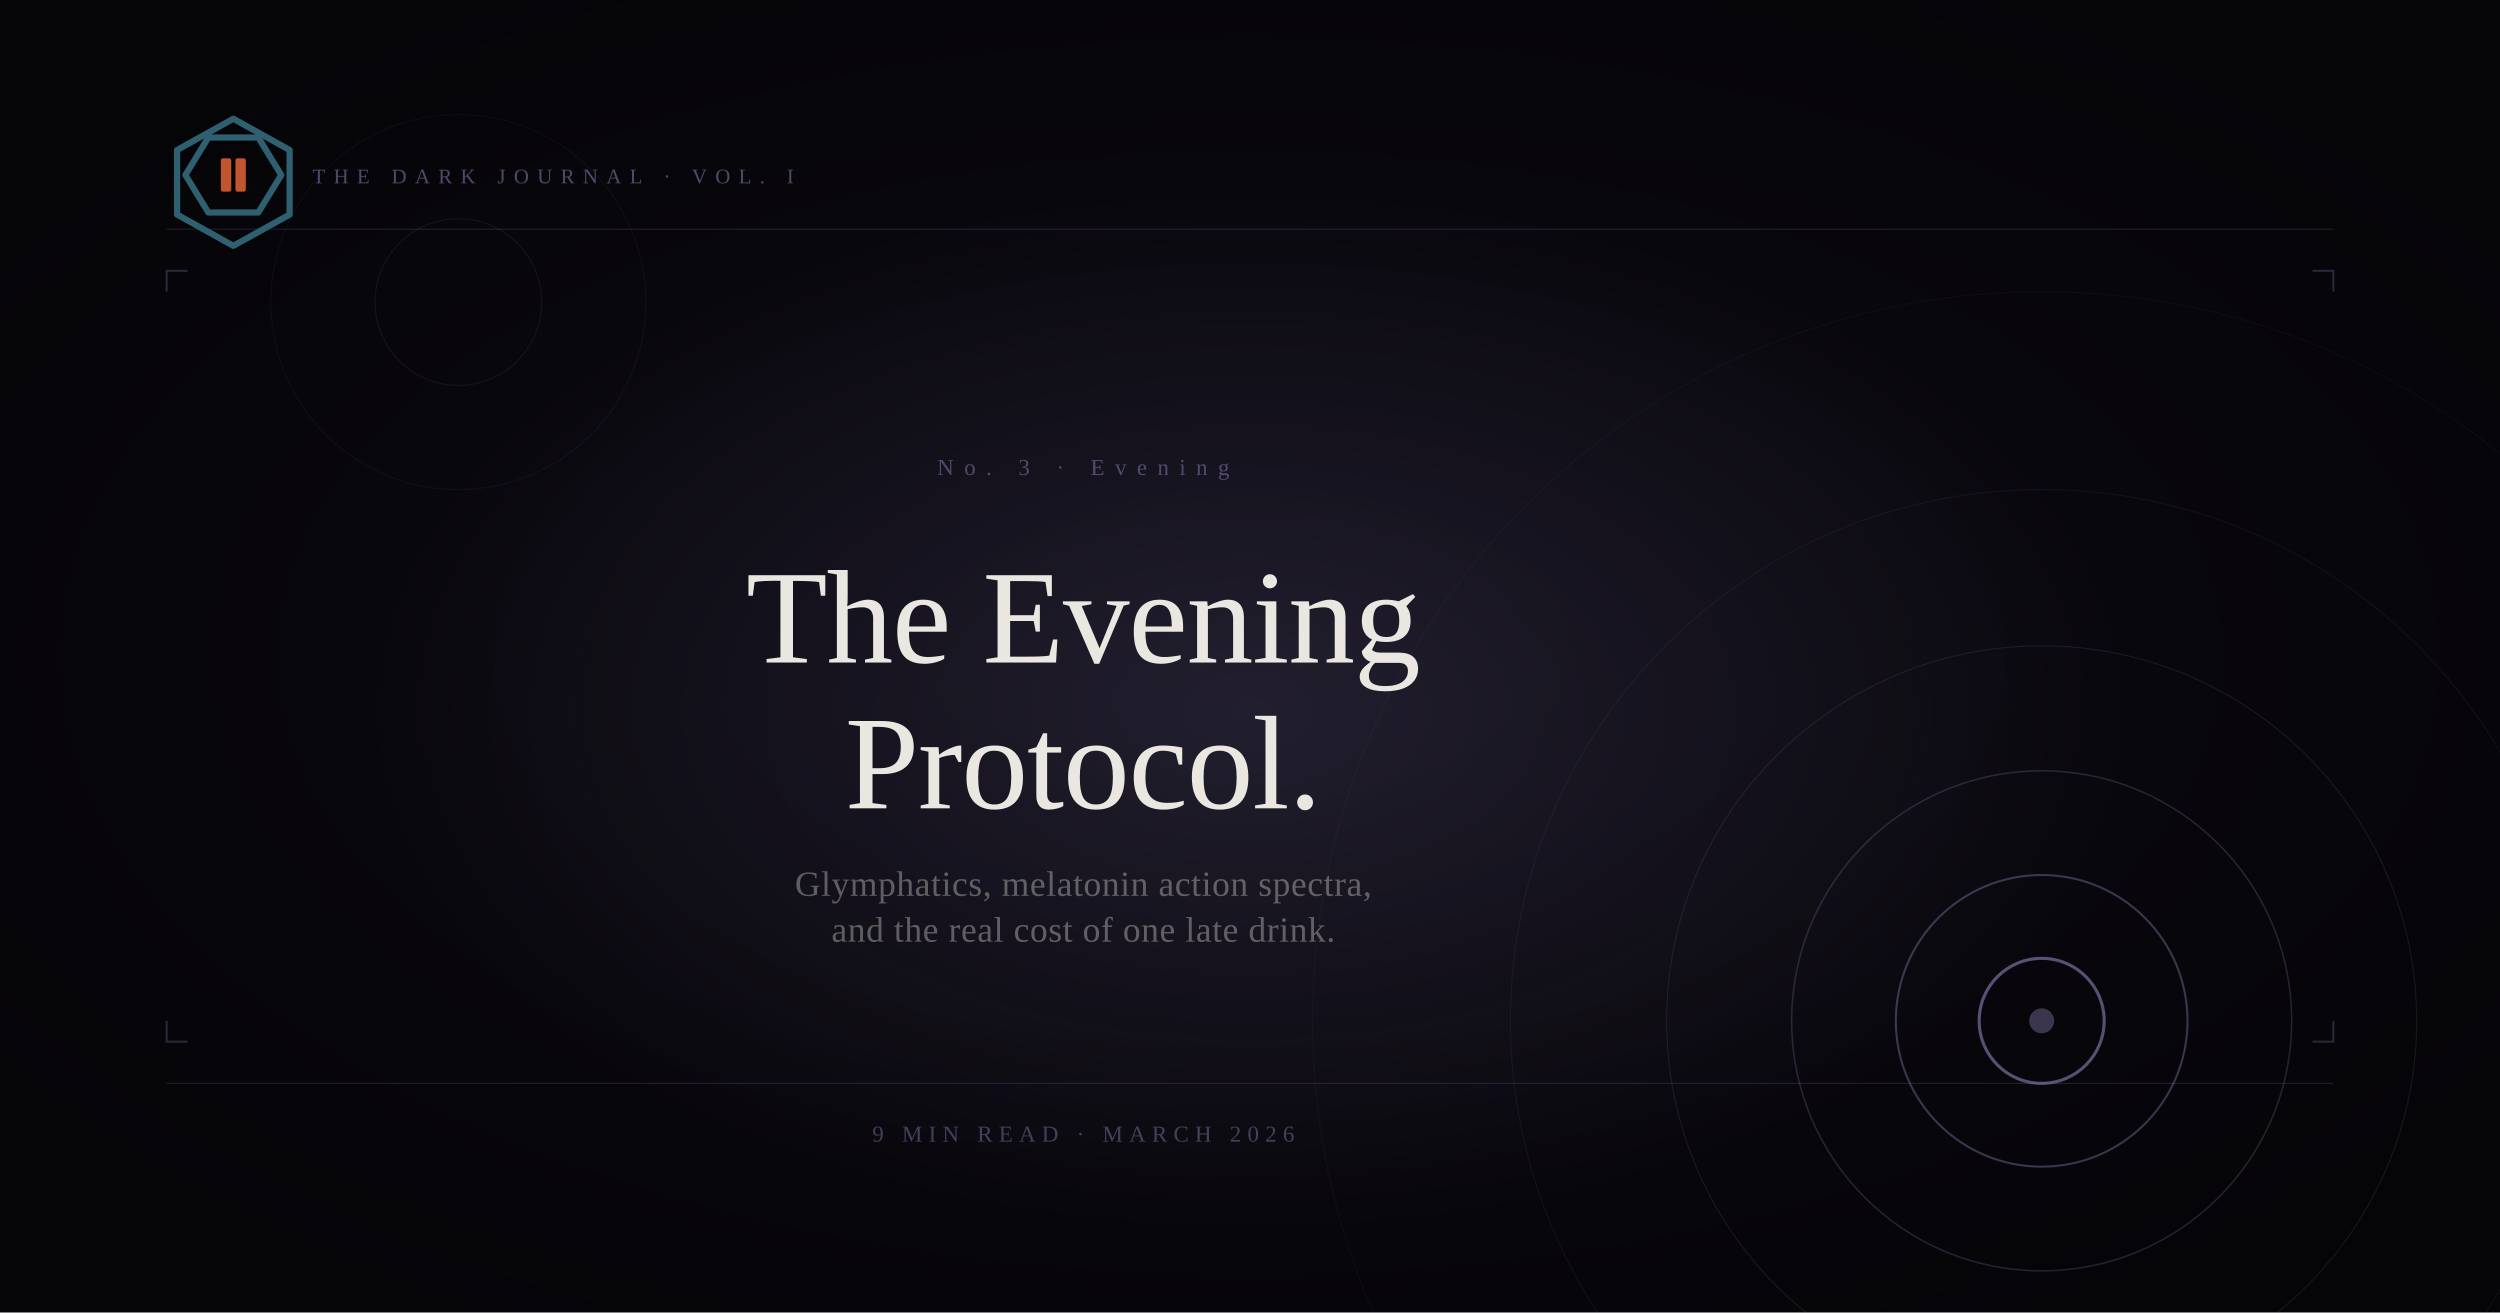
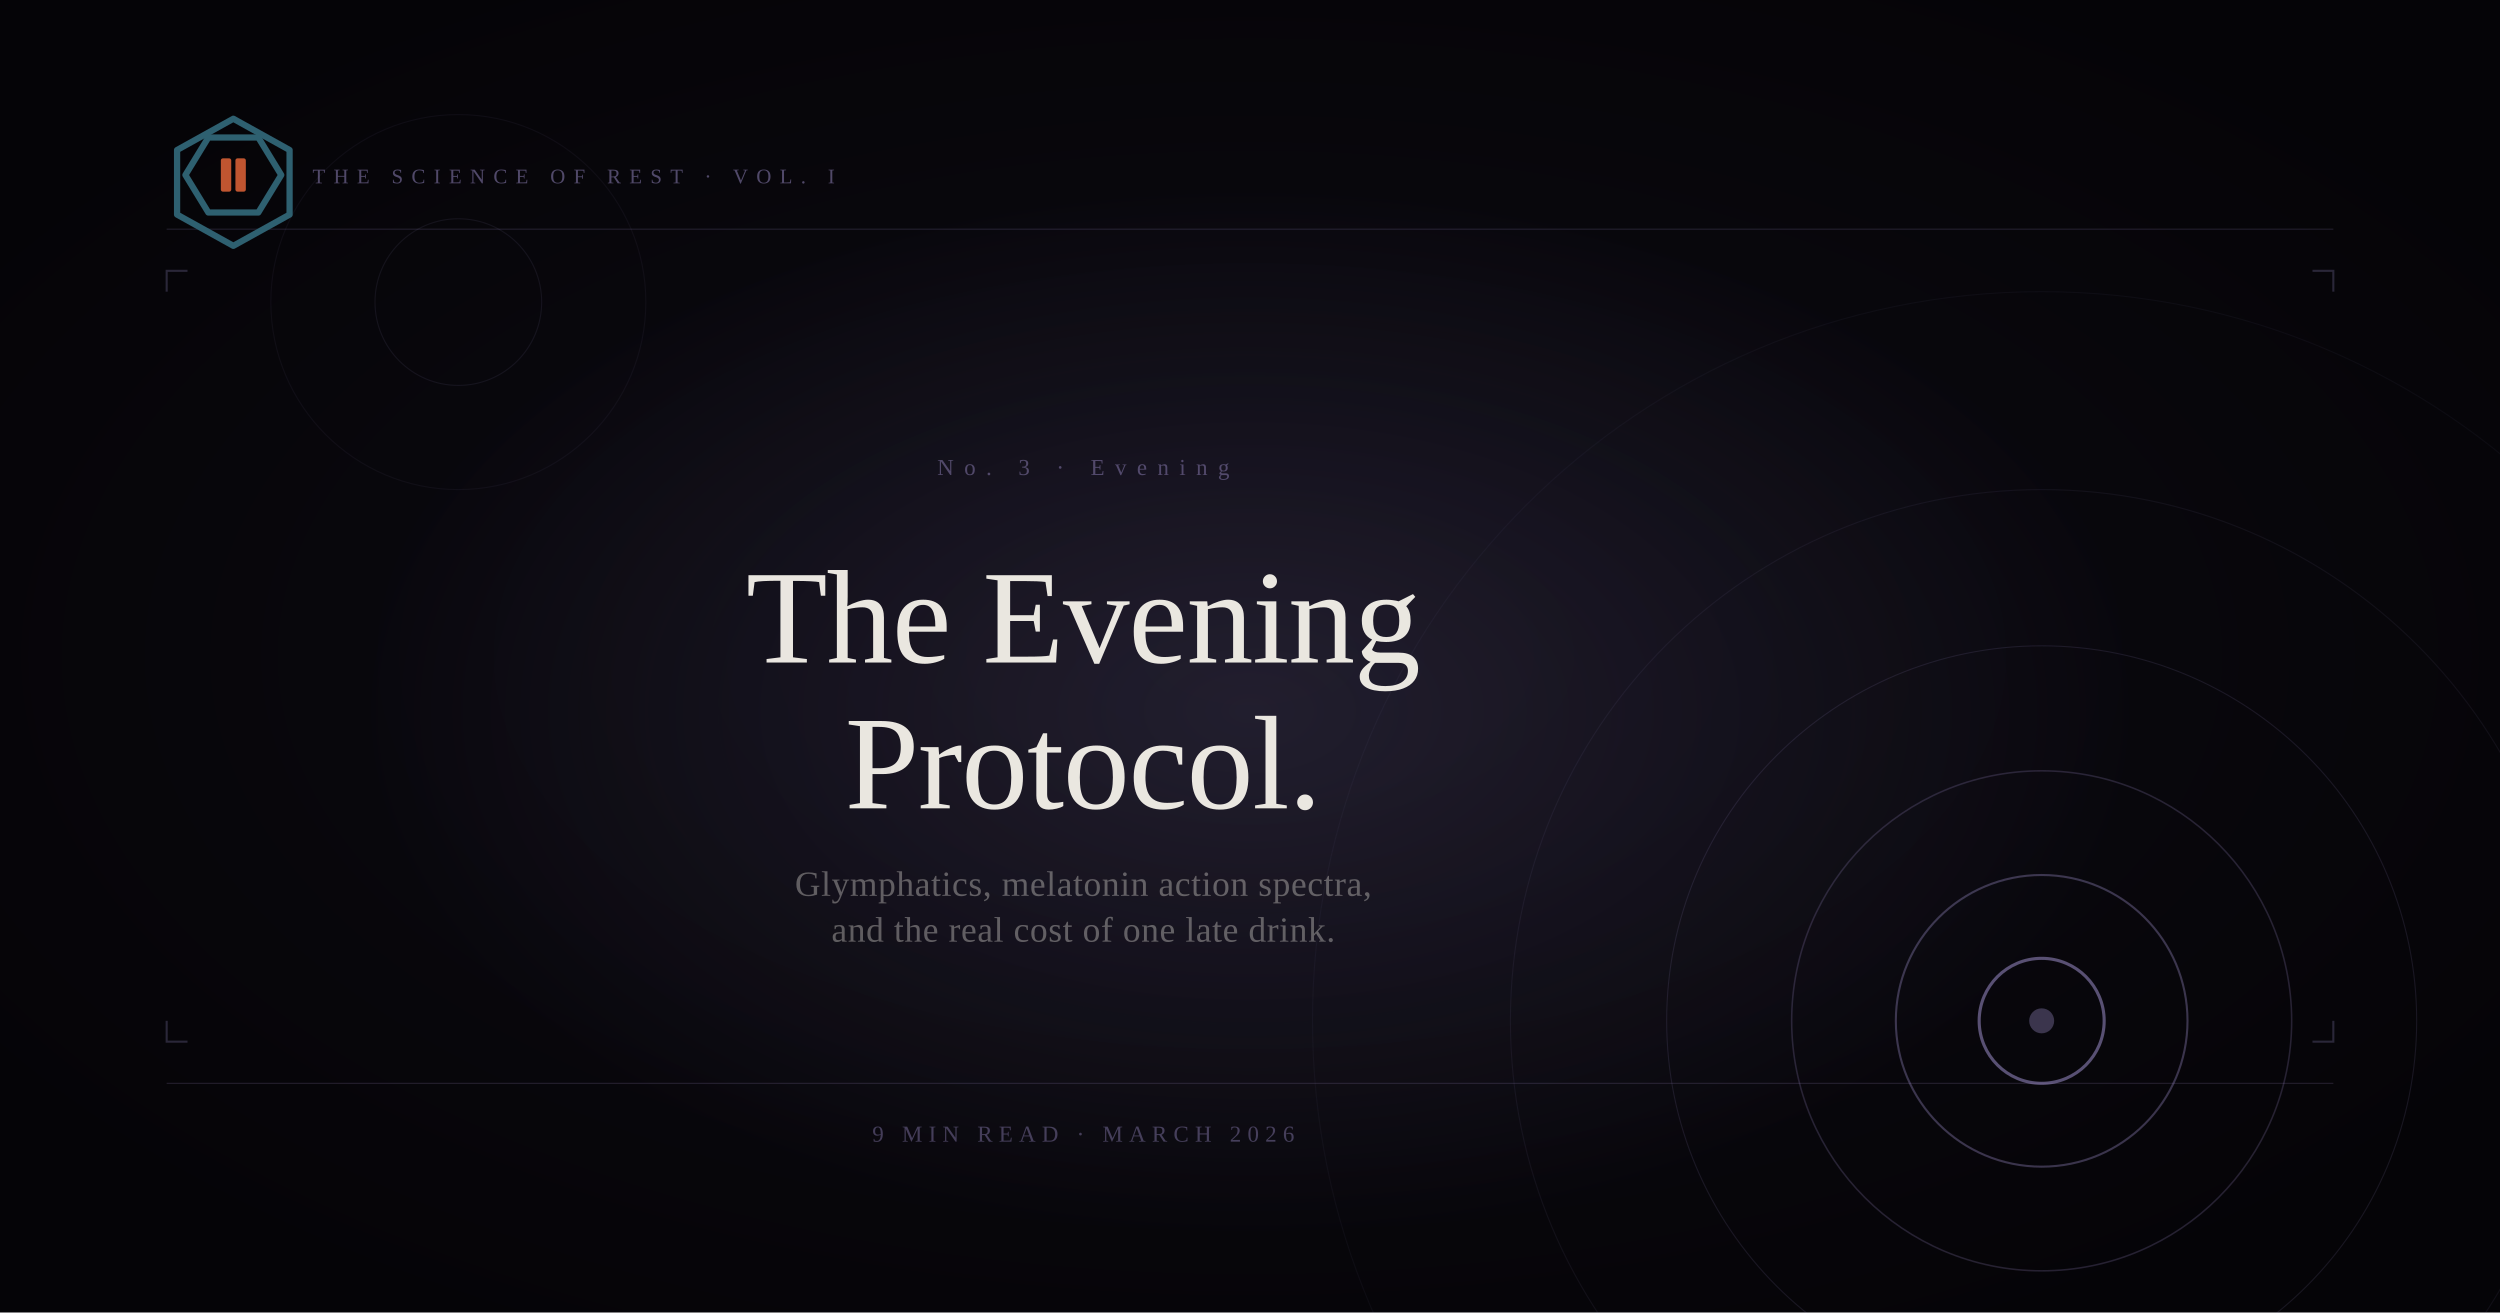
<svg xmlns="http://www.w3.org/2000/svg" viewBox="0 0 1200 630" width="1200" height="630">
  <defs>
    <radialGradient id="nightbg" cx="50%" cy="50%" r="60%">
      <stop offset="0%" stop-color="#0d0b14" stop-opacity="1" />
      <stop offset="100%" stop-color="#050407" stop-opacity="1" />
    </radialGradient>
    <radialGradient id="lavender-glow" cx="50%" cy="52%" r="45%">
      <stop offset="0%" stop-color="#9B8CC8" stop-opacity="0.15" />
      <stop offset="100%" stop-color="#9B8CC8" stop-opacity="0" />
    </radialGradient>
  </defs>
  <rect width="1200" height="630" fill="url(#nightbg)" />
  <ellipse cx="600" cy="330" rx="480" ry="280" fill="url(#lavender-glow)" />
  <line x1="80" y1="110" x2="1120" y2="110" stroke="#9B8CC8" stroke-width="0.5" stroke-opacity="0.2" />
  <line x1="80" y1="520" x2="1120" y2="520" stroke="#9B8CC8" stroke-width="0.5" stroke-opacity="0.2" />
  <circle cx="980" cy="490" r="30" fill="none" stroke="#9B8CC8" stroke-width="1.5" stroke-opacity="0.55" />
  <circle cx="980" cy="490" r="70" fill="none" stroke="#9B8CC8" stroke-width="1" stroke-opacity="0.35" />
  <circle cx="980" cy="490" r="120" fill="none" stroke="#9B8CC8" stroke-width="0.75" stroke-opacity="0.22" />
  <circle cx="980" cy="490" r="180" fill="none" stroke="#9B8CC8" stroke-width="0.5" stroke-opacity="0.14" />
  <circle cx="980" cy="490" r="255" fill="none" stroke="#9B8CC8" stroke-width="0.5" stroke-opacity="0.08" />
  <circle cx="980" cy="490" r="350" fill="none" stroke="#9B8CC8" stroke-width="0.5" stroke-opacity="0.05" />
  <circle cx="980" cy="490" r="6" fill="#9B8CC8" fill-opacity="0.35" />
  <circle cx="220" cy="145" r="40" fill="none" stroke="#9B8CC8" stroke-width="0.5" stroke-opacity="0.1" />
  <circle cx="220" cy="145" r="90" fill="none" stroke="#9B8CC8" stroke-width="0.5" stroke-opacity="0.06" />
  <g transform="translate(80, 52)">
    <polygon points="32,5 59,20 59,51 32,66 5,51 5,20" fill="none" stroke="#2E6070" stroke-width="3" stroke-linejoin="round" />
    <polygon points="44,14 55,32 44,50 20,50 9,32 20,14" fill="none" stroke="#2E6070" stroke-width="3" stroke-linejoin="round" />
    <rect x="26" y="24" width="5" height="16" rx="1" fill="#C05530" />
    <rect x="33" y="24" width="5" height="16" rx="1" fill="#C05530" />
  </g>
-   <text x="150" y="88" font-family="Georgia, 'Times New Roman', serif" font-size="10" fill="#9B8CC8" fill-opacity="0.5" letter-spacing="4">THE DARK JOURNAL · VOL. I</text>
+   <text x="150" y="88" font-family="Georgia, 'Times New Roman', serif" font-size="10" fill="#9B8CC8" fill-opacity="0.5" letter-spacing="4">THE SCIENCE OF REST · VOL. I</text>
  <text x="520" y="228" font-family="Georgia, 'Times New Roman', serif" font-size="11" fill="#9B8CC8" fill-opacity="0.45" letter-spacing="5" text-anchor="middle">No. 3 · Evening</text>
  <text x="520" y="318" font-family="Georgia, 'Times New Roman', serif" font-size="64" fill="#F0EDE6" fill-opacity="0.97" letter-spacing="-0.5" text-anchor="middle">The Evening</text>
  <text x="520" y="388" font-family="Georgia, 'Times New Roman', serif" font-size="64" fill="#F0EDE6" fill-opacity="0.97" letter-spacing="-0.5" text-anchor="middle">Protocol.</text>
  <text x="520" y="430" font-family="Georgia, 'Times New Roman', serif" font-size="17" fill="#F0EDE6" fill-opacity="0.35" letter-spacing="0.3" text-anchor="middle">Glymphatics, melatonin action spectra,</text>
  <text x="520" y="452" font-family="Georgia, 'Times New Roman', serif" font-size="17" fill="#F0EDE6" fill-opacity="0.35" letter-spacing="0.3" text-anchor="middle">and the real cost of one late drink.</text>
  <text x="520" y="548" font-family="Georgia, 'Times New Roman', serif" font-size="11" fill="#9B8CC8" fill-opacity="0.4" letter-spacing="3" text-anchor="middle">9 MIN READ · MARCH 2026</text>
  <path d="M80,140 L80,130 L90,130" fill="none" stroke="#9B8CC8" stroke-width="1" stroke-opacity="0.25" />
  <path d="M1120,140 L1120,130 L1110,130" fill="none" stroke="#9B8CC8" stroke-width="1" stroke-opacity="0.25" />
  <path d="M80,490 L80,500 L90,500" fill="none" stroke="#9B8CC8" stroke-width="1" stroke-opacity="0.25" />
  <path d="M1120,490 L1120,500 L1110,500" fill="none" stroke="#9B8CC8" stroke-width="1" stroke-opacity="0.25" />
</svg>
